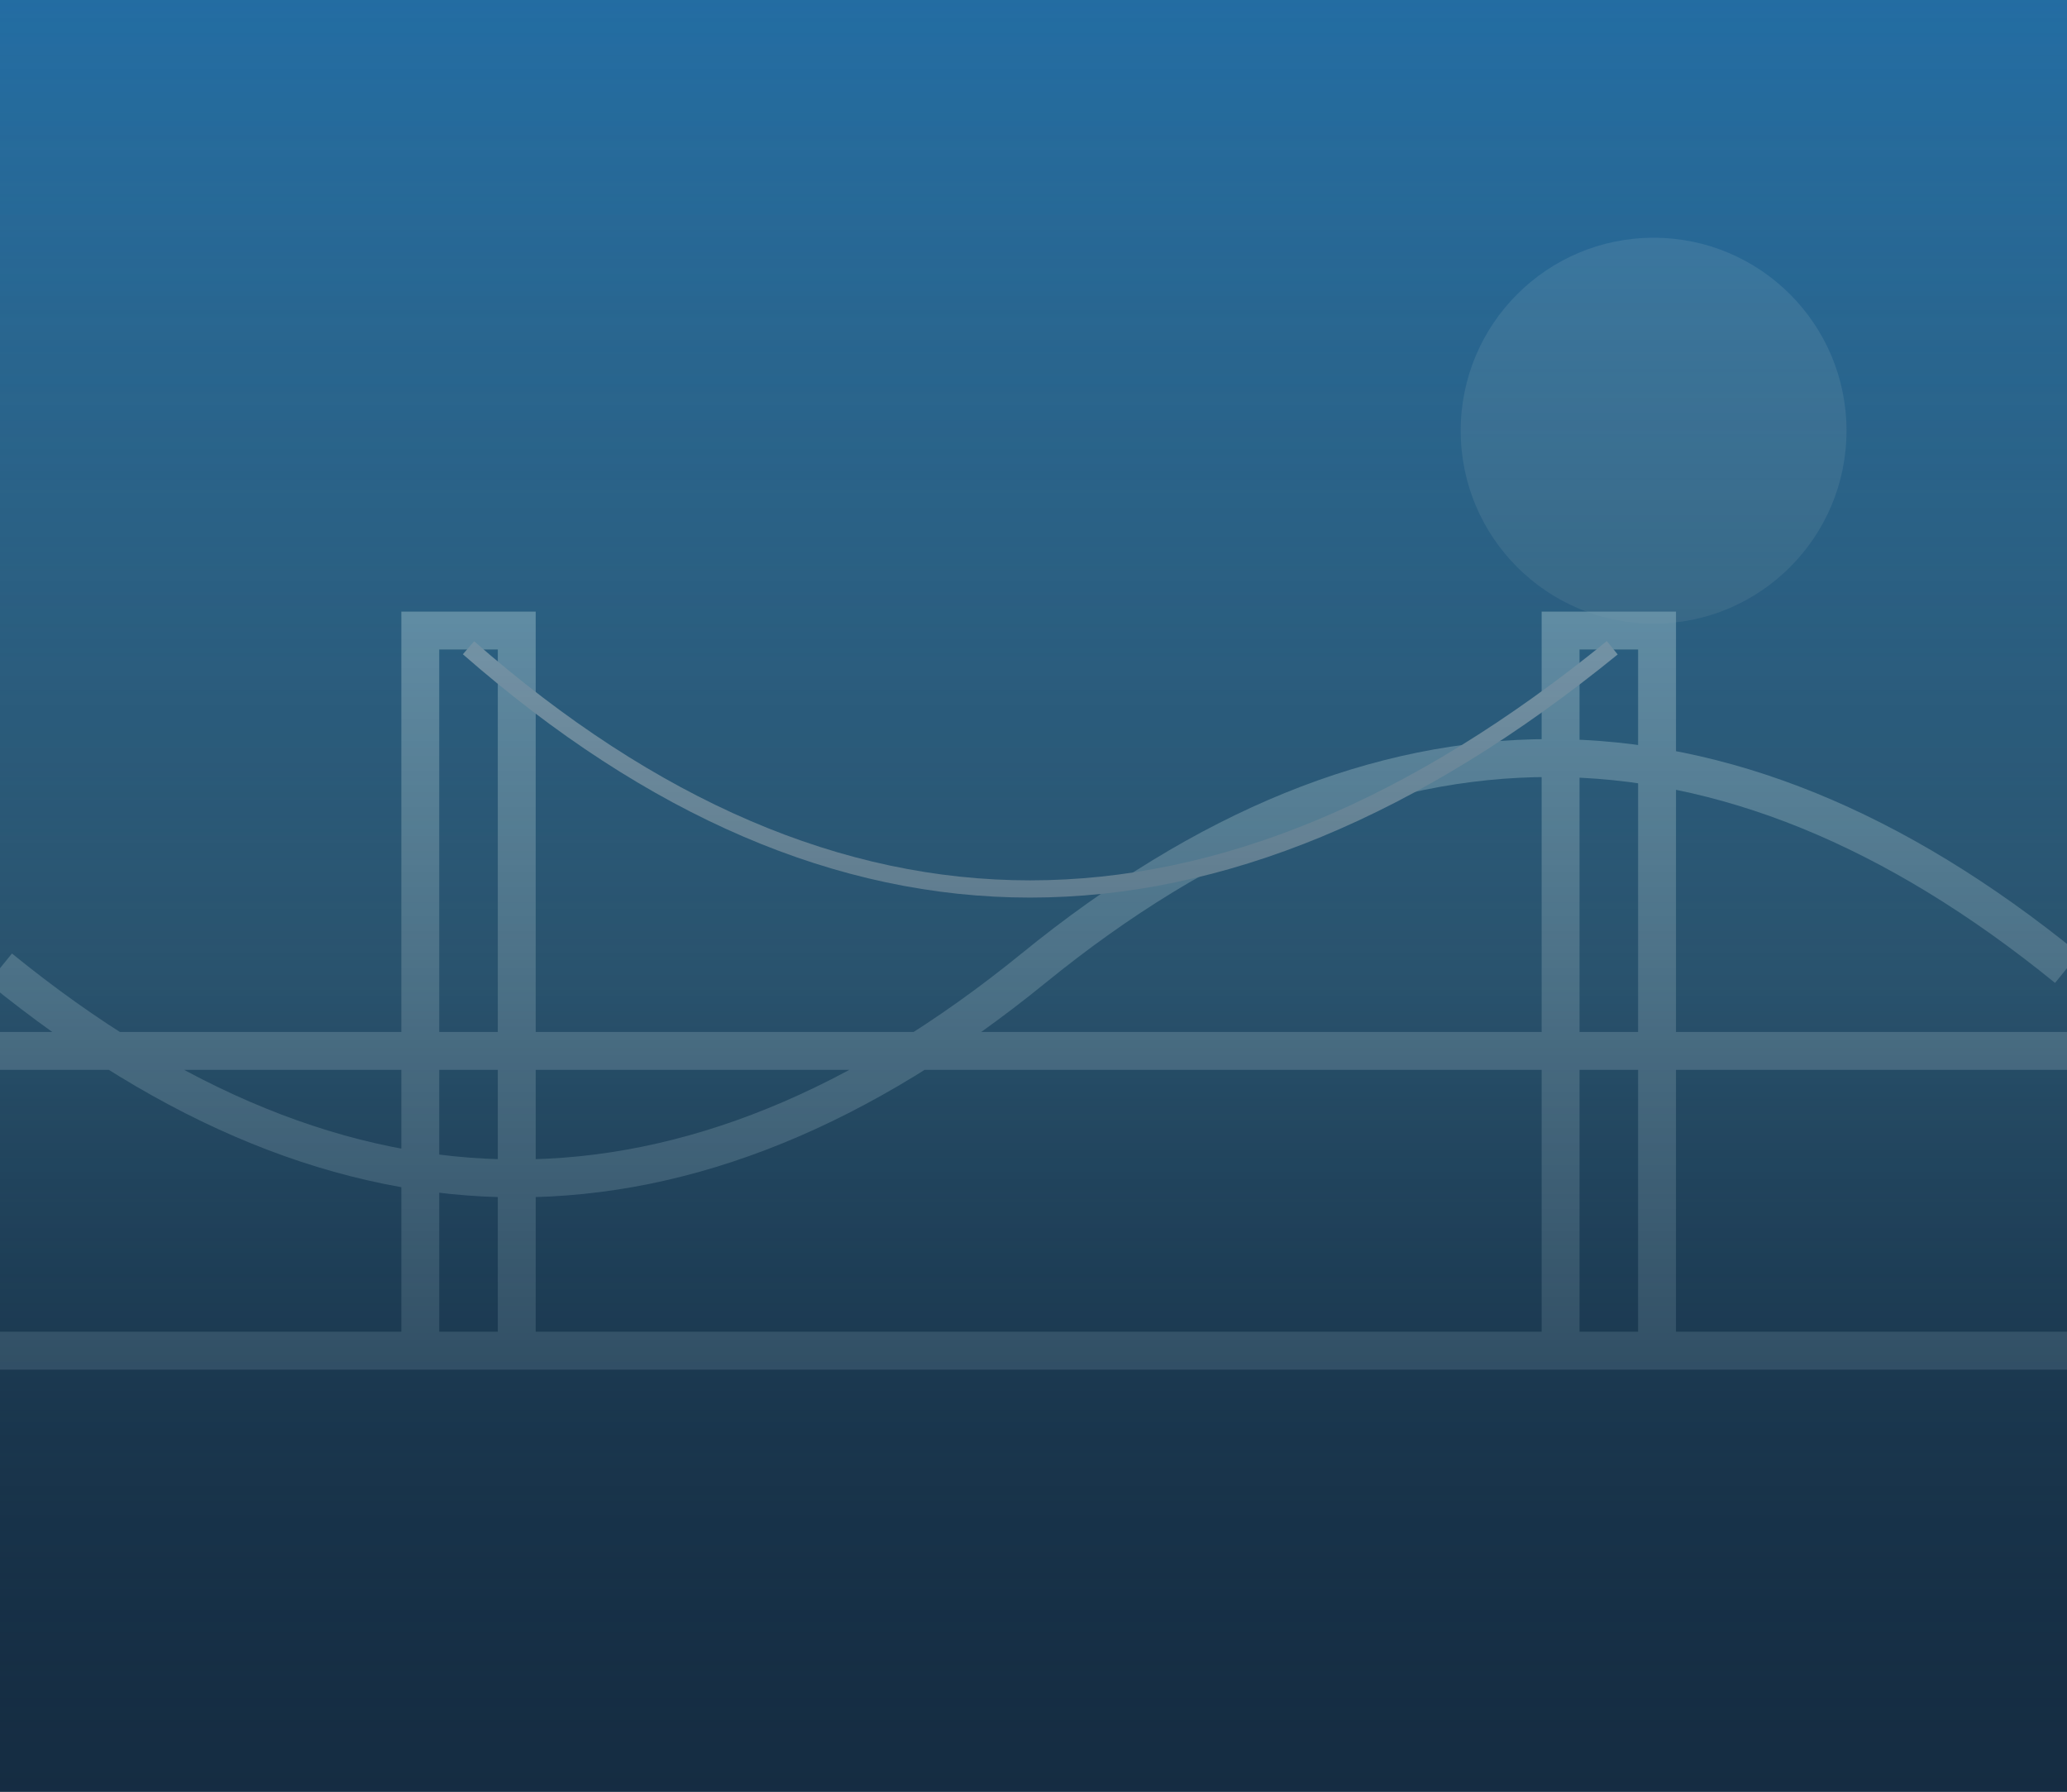
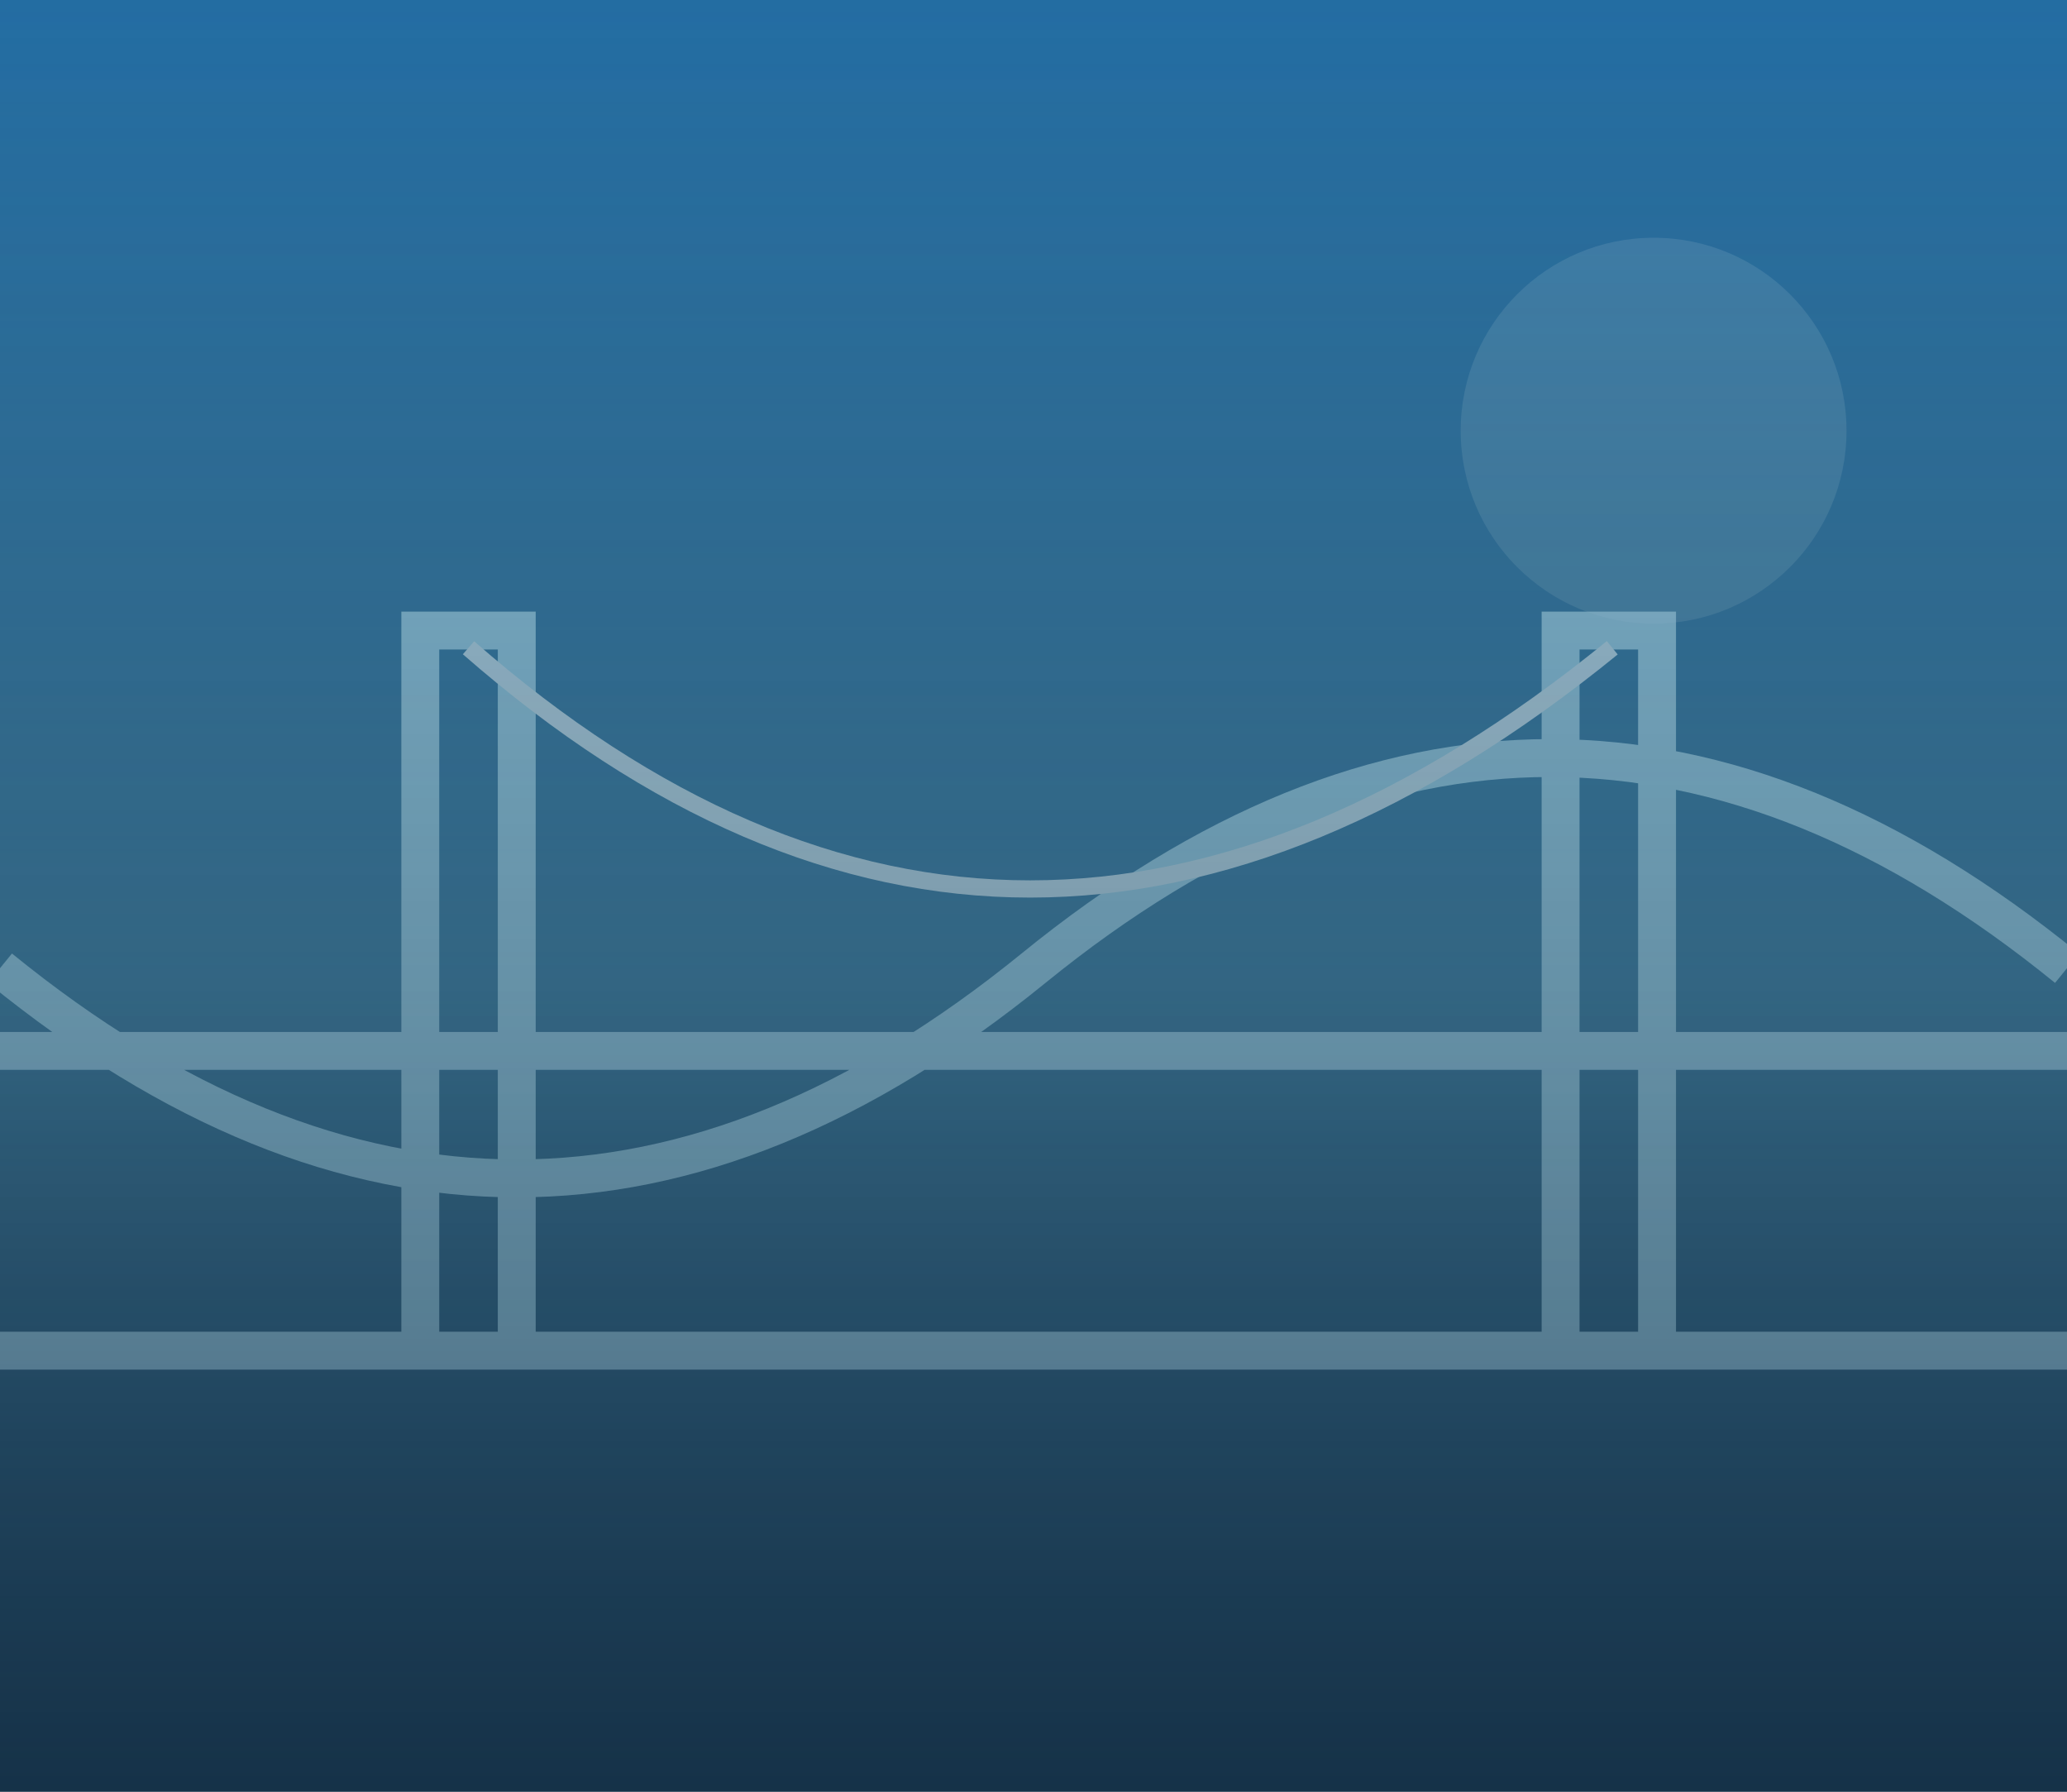
<svg xmlns="http://www.w3.org/2000/svg" viewBox="0 0 600 520" preserveAspectRatio="xMidYMid slice" role="img" aria-label="San Francisco bridge">
  <defs>
    <linearGradient id="sky" x1="0" y1="0" x2="0" y2="1">
      <stop stop-color="#236da3" />
      <stop offset=".55" stop-color="#407e9e" />
      <stop offset="1" stop-color="#16384f" />
    </linearGradient>
    <linearGradient id="fade" x1="0" y1="0" x2="0" y2="1">
      <stop stop-color="#152c42" stop-opacity="0" />
-       <stop offset="1" stop-color="#152c42" stop-opacity=".97" />
+       <stop offset="1" stop-color="#152c42" stop-opacity=".55" />
    </linearGradient>
  </defs>
  <path fill="url(#sky)" d="M0 0h600v520H0z" />
  <circle cx="480" cy="125" r="56" fill="#d7edf2" opacity=".13" />
  <g fill="#78b1c8" opacity=".7">
    <path d="M0 392h600M122 388V183h28v205m303 0V183h28v205M0 281q150 122 300 0t300 0M0 305h600" fill="none" stroke="#a8d9e9" stroke-width="11" />
    <path d="M136 188q160 140 332 0" fill="none" stroke="#d4eaf1" stroke-width="5" />
  </g>
  <path fill="url(#fade)" d="M0 0h600v520H0z" />
</svg>
